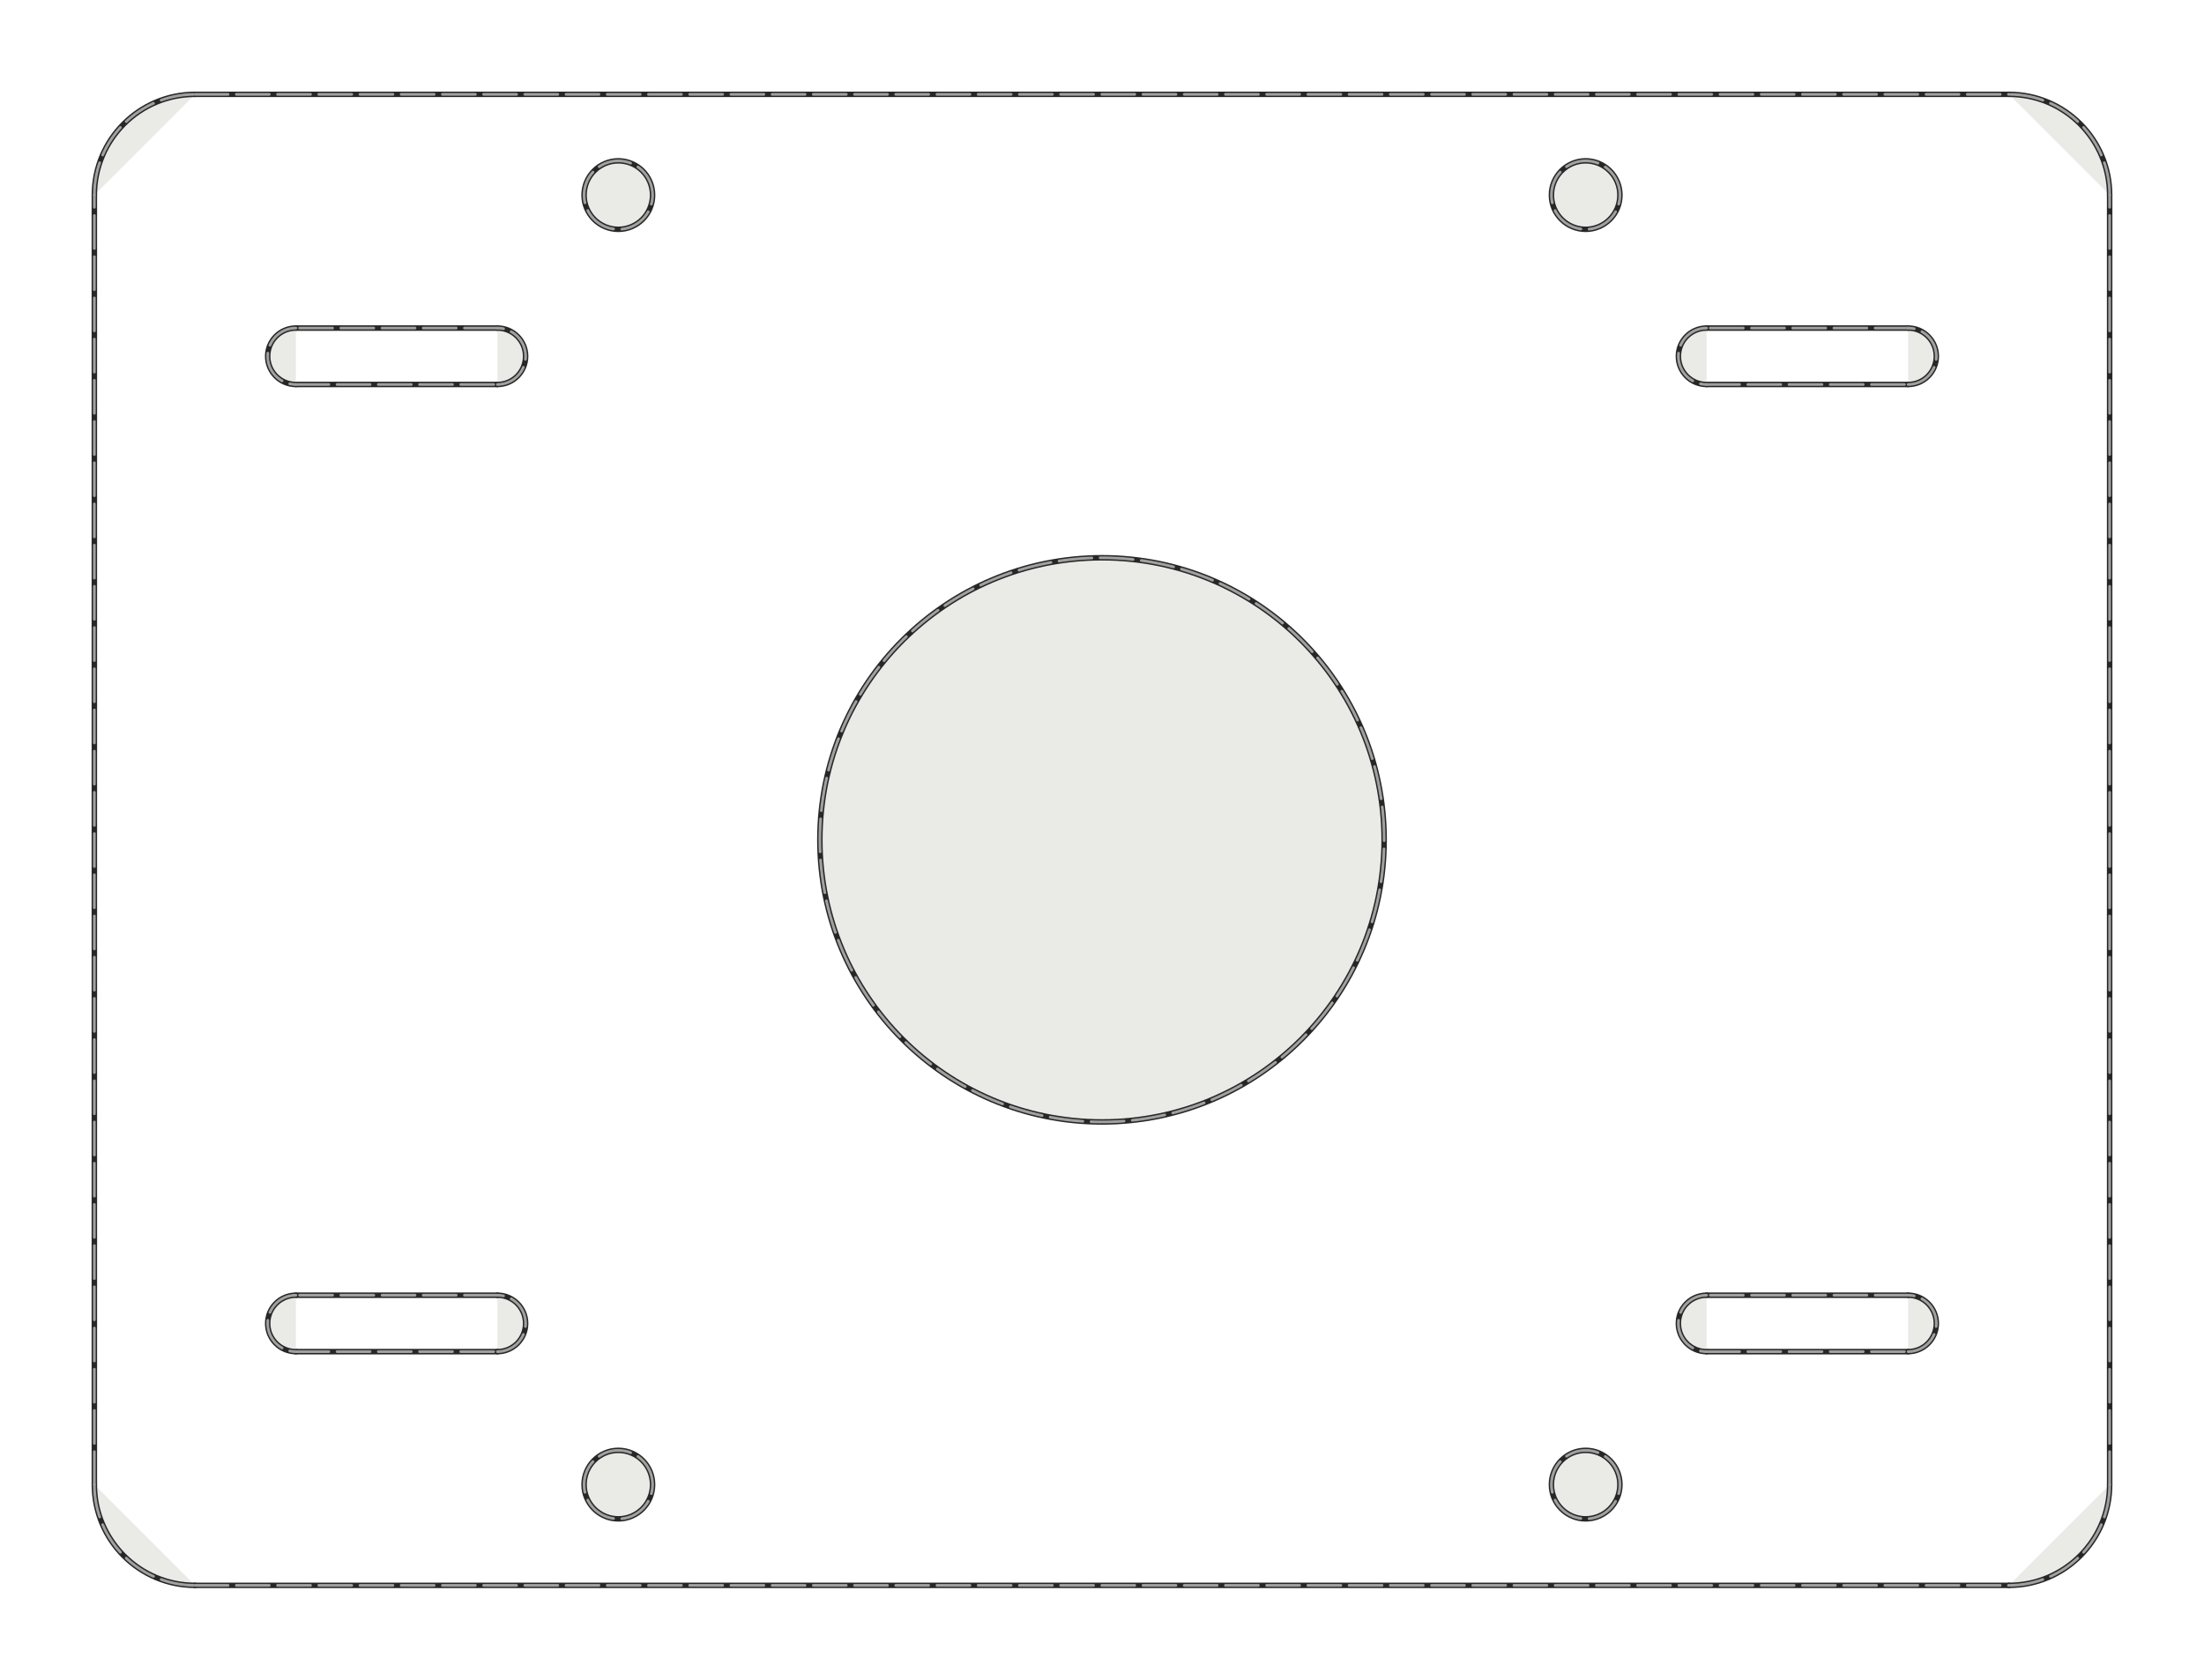
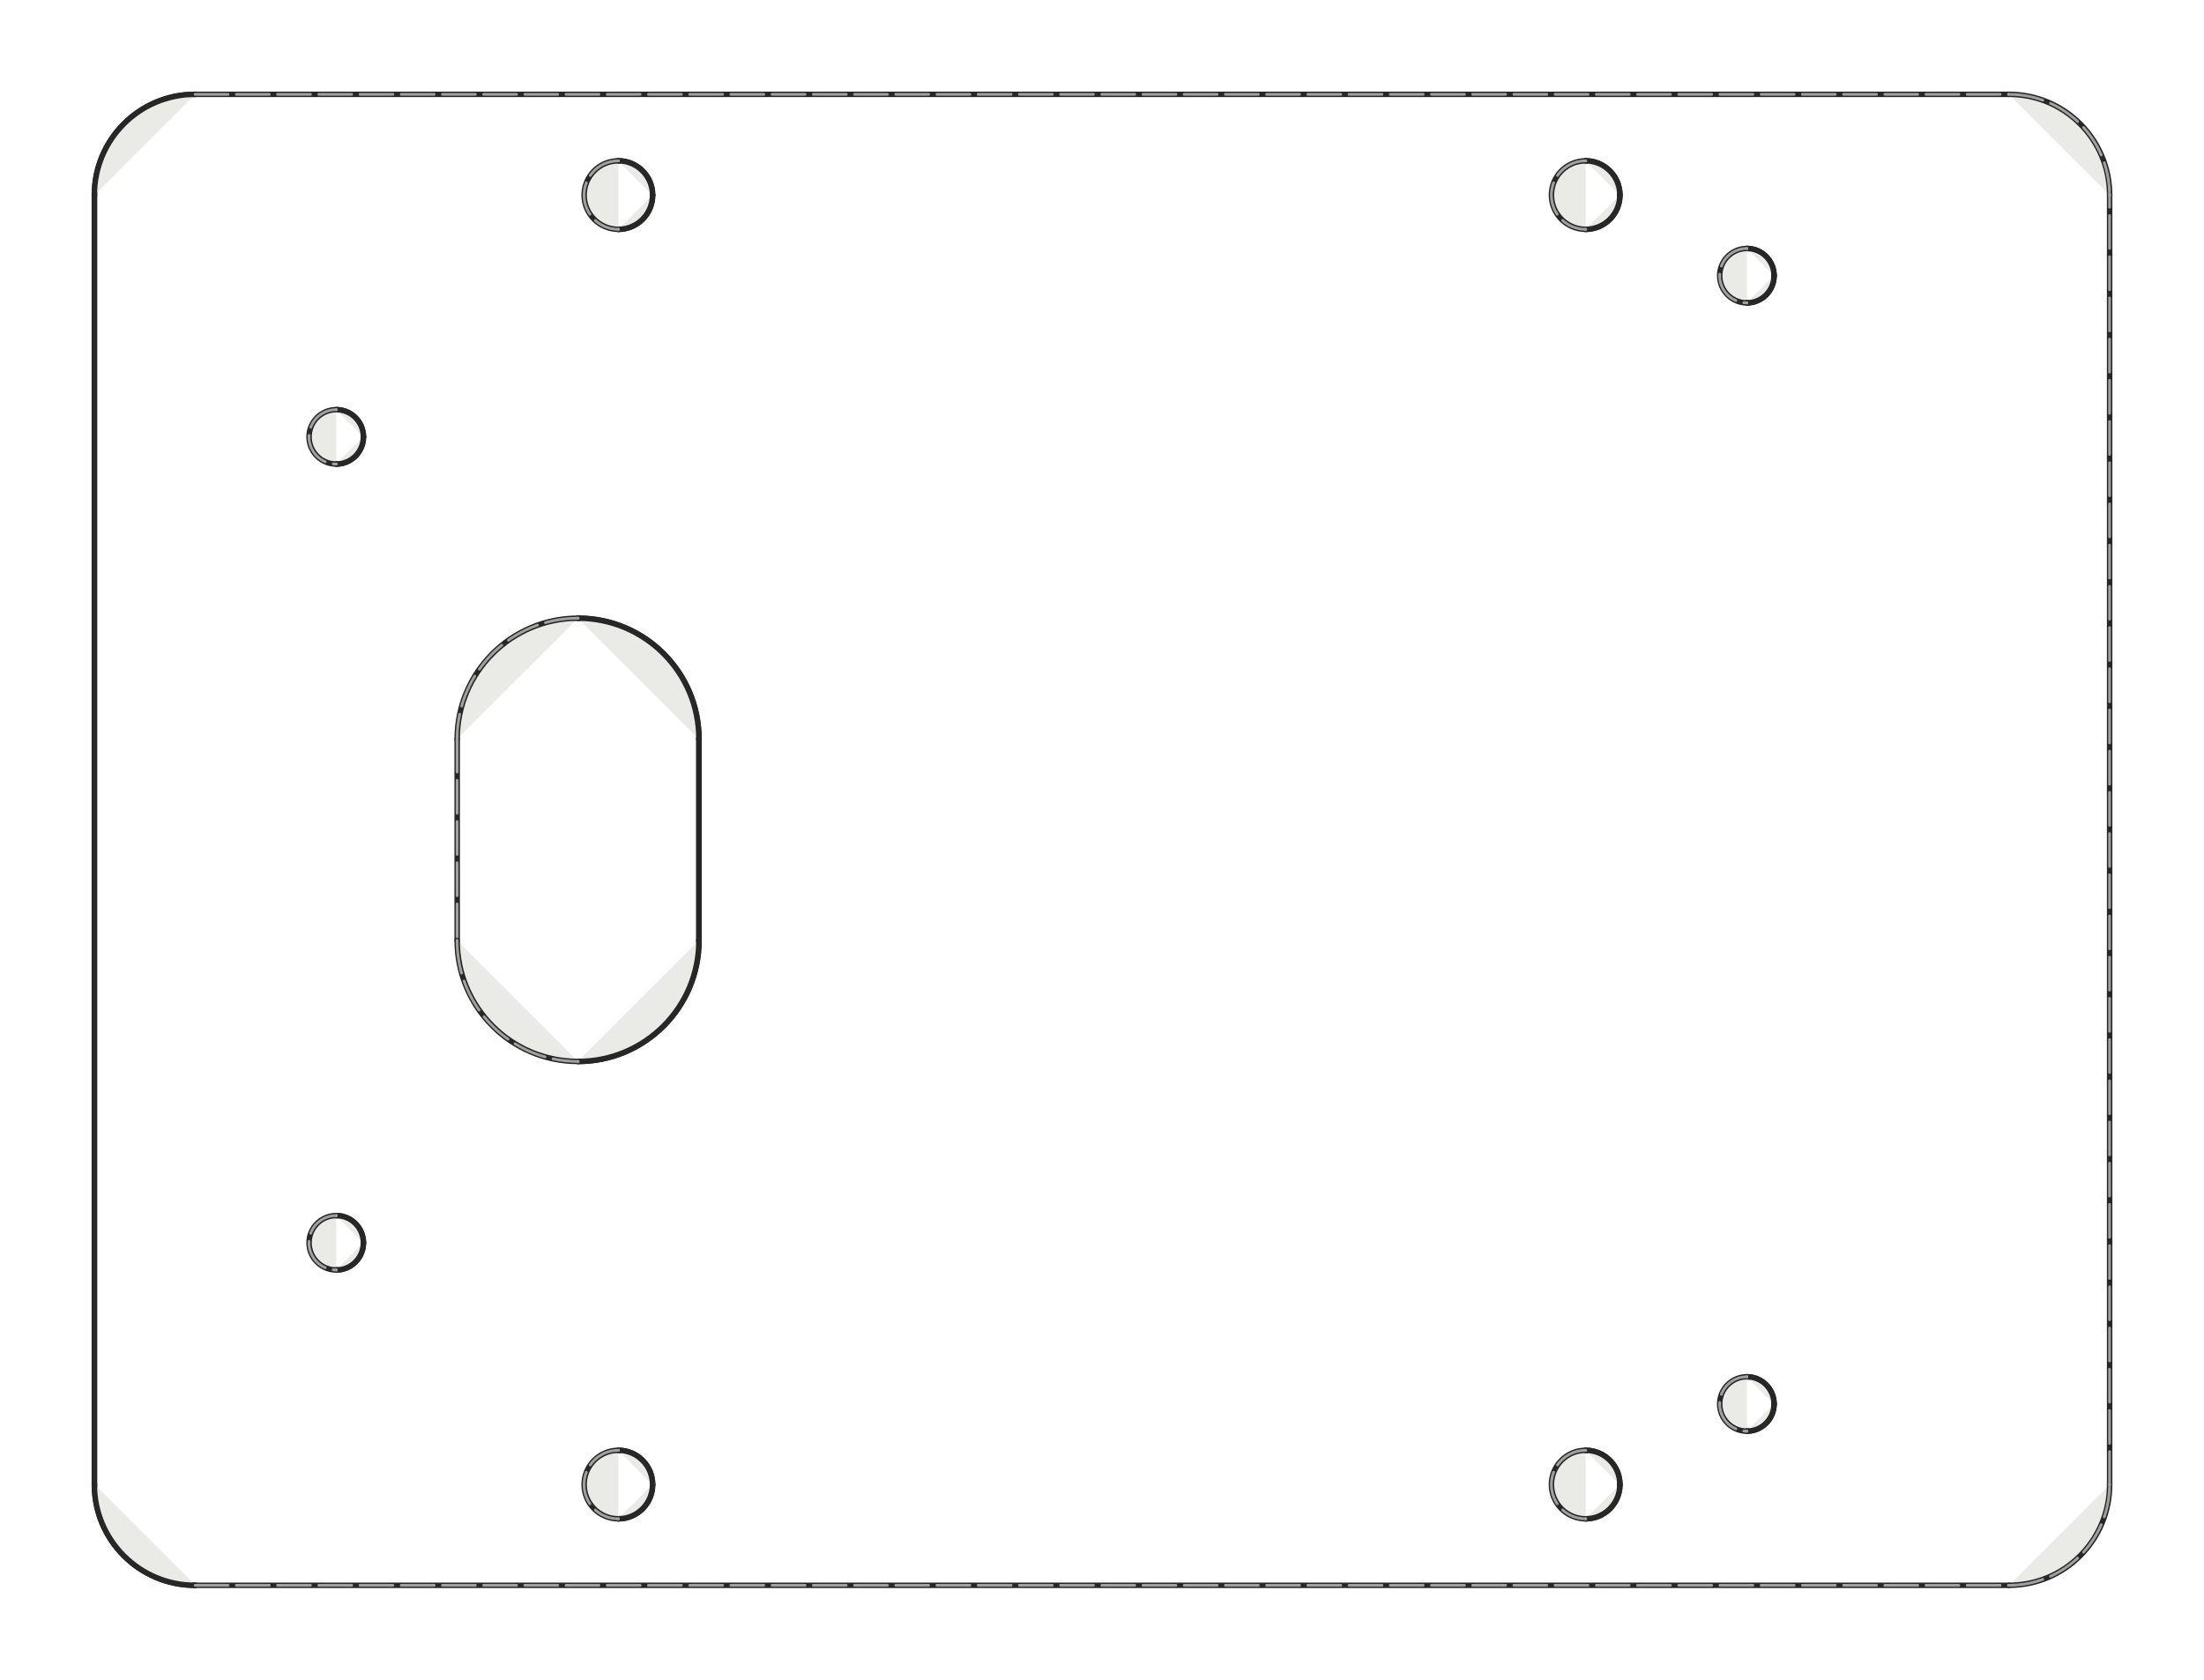
- <svg xmlns="http://www.w3.org/2000/svg" width="240.6mm" height="183.4mm" viewBox="-54.682 -41.682 109.364 83.364" version="1.1">
+ <svg xmlns="http://www.w3.org/2000/svg" width="240.609mm" height="183.4mm" viewBox="-55.549 -41.682 109.368 83.364" version="1.1">
  <g transform="scale(1,-1)" stroke-linecap="round">
    <g fill="rgb(234,234,230)" stroke="rgb(39,39,39)" stroke-width="0.273" id="vis">
-       <line x1="-50.0" y1="-32.0" x2="-50.0" y2="32.0" />
-       <path d="M -50.0,-32.0 A 5.0,5.0 -90.0 0,1 -45.0,-37.0" />
-       <path d="M -50.0,32.0 A 5.0,5.0 -90.0 0,0 -45.0,37.0" />
-       <line x1="-45.0" y1="-37.0" x2="45.0" y2="-37.0" />
-       <line x1="-45.0" y1="37.0" x2="45.0" y2="37.0" />
-       <path d="M 50.0,-32.0 A 5.0,5.0 -90.0 0,0 45.0,-37.0" />
-       <path d="M 50.0,32.0 A 5.0,5.0 -90.0 0,1 45.0,37.0" />
-       <line x1="50.0" y1="-32.0" x2="50.0" y2="32.0" />
-       <circle cx="-24.0" cy="-32.0" r="1.7" />
-       <path d="M -30.0,-25.4 A 1.4,1.4 -180.0 0,1 -30.0,-22.6" />
-       <line x1="-40.0" y1="-25.4" x2="-30.0" y2="-25.4" />
-       <line x1="-30.0" y1="-22.6" x2="-40.0" y2="-22.6" />
-       <path d="M -40.0,-22.6 A 1.4,1.4 2.952915896907758e-35 0,1 -40.0,-25.4" />
-       <circle cx="24.0" cy="-32.0" r="1.7" />
-       <path d="M 40.0,-25.4 A 1.4,1.4 -180.0 0,1 40.0,-22.6" />
-       <line x1="30.0" y1="-25.4" x2="40.0" y2="-25.4" />
-       <line x1="40.0" y1="-22.6" x2="30.0" y2="-22.6" />
-       <path d="M 30.0,-22.6 A 1.4,1.4 2.952915896907758e-35 0,1 30.0,-25.4" />
-       <circle cx="0.0" cy="-0.0" r="14.0" />
-       <path d="M -30.0,22.6 A 1.4,1.4 -180.0 0,1 -30.0,25.4" />
-       <line x1="-40.0" y1="22.6" x2="-30.0" y2="22.6" />
-       <line x1="-30.0" y1="25.4" x2="-40.0" y2="25.4" />
-       <path d="M -40.0,25.4 A 1.4,1.4 2.952915896907758e-35 0,1 -40.0,22.6" />
-       <circle cx="-24.0" cy="32.0" r="1.7" />
-       <path d="M 40.0,22.6 A 1.4,1.4 -180.0 0,1 40.0,25.4" />
-       <line x1="30.0" y1="22.6" x2="40.0" y2="22.6" />
-       <line x1="40.0" y1="25.4" x2="30.0" y2="25.4" />
-       <path d="M 30.0,25.4 A 1.4,1.4 2.952915896907758e-35 0,1 30.0,22.6" />
-       <circle cx="24.0" cy="32.0" r="1.7" />
+       <line x1="-50.863" y1="-32.0" x2="-50.863" y2="32.0" />
+       <line x1="-50.867" y1="-32.0" x2="-50.867" y2="32.0" />
+       <path d="M -50.863,-32.0 A 5.0,5 -90.0 0,1 -45.863,-37.0" />
+       <path d="M -50.863,32.0 A 5.0,5 90 0,0 -45.863,37.0" />
+       <line x1="-45.863" y1="-37.0" x2="44.137" y2="-37.0" />
+       <line x1="-45.863" y1="37.0" x2="44.137" y2="37.0" />
+       <path d="M 49.137,-32.0 A 5.0,5 90 0,0 44.137,-37.0" />
+       <path d="M 49.137,32.0 A 5.0,5 -90.0 0,1 44.137,37.0" />
+       <line x1="49.137" y1="-32.0" x2="49.137" y2="32.0" />
+       <path d="M -23.163,-32.0 A 1.7,1.7 -90.0 0,1 -24.863,-30.3" />
+       <path d="M -24.863,-30.3 A 1.7,1.7 -90.0 0,1 -24.863,-33.7" />
+       <path d="M -24.863,-33.7 A 1.7,1.7 -90.0 0,1 -23.163,-32.0" />
+       <path d="M -37.513,-20.0 A 1.35,1.35 -90.0 0,1 -38.863,-18.65" />
+       <path d="M -38.863,-18.65 A 1.35,1.35 -90.0 0,1 -38.863,-21.35" />
+       <path d="M -38.863,-21.35 A 1.35,1.35 -90.0 0,1 -37.513,-20.0" />
+       <path d="M 24.837,-32.0 A 1.7,1.7 -90.0 0,1 23.137,-30.3" />
+       <path d="M 23.137,-30.3 A 1.7,1.7 -90.0 0,1 23.137,-33.7" />
+       <path d="M 23.137,-33.7 A 1.7,1.7 -90.0 0,1 24.837,-32.0" />
+       <path d="M 32.487,-28.0 A 1.35,1.35 -90.0 0,1 31.137,-26.65" />
+       <path d="M 31.137,-26.65 A 1.35,1.35 -90.0 0,1 31.137,-29.35" />
+       <path d="M 31.137,-29.35 A 1.35,1.35 -90.0 0,1 32.487,-28.0" />
+       <path d="M -20.863,5.0 A 6.0,6 -90.0 0,1 -26.863,11.0" />
+       <path d="M -26.863,11.0 A 6.0,6 -90.0 0,1 -32.863,5.0" />
+       <line x1="-32.863" y1="5.0" x2="-32.863" y2="-5.0" />
+       <path d="M -32.863,-5.0 A 6.0,6 -90.0 0,1 -26.863,-11.0" />
+       <path d="M -26.863,-11.0 A 6.0,6 -90.0 0,1 -20.863,-5.0" />
+       <line x1="-20.863" y1="-5.0" x2="-20.863" y2="5.0" />
+       <path d="M -37.513,20.0 A 1.35,1.35 -90.0 0,1 -38.863,21.35" />
+       <path d="M -38.863,21.35 A 1.35,1.35 -90.0 0,1 -38.863,18.65" />
+       <path d="M -38.863,18.65 A 1.35,1.35 -90.0 0,1 -37.513,20.0" />
+       <path d="M -23.163,32.0 A 1.7,1.7 -90.0 0,1 -24.863,33.7" />
+       <path d="M -24.863,33.7 A 1.7,1.7 -90.0 0,1 -24.863,30.3" />
+       <path d="M -24.863,30.3 A 1.7,1.7 -90.0 0,1 -23.163,32.0" />
+       <path d="M 24.837,32.0 A 1.7,1.7 -90.0 0,1 23.137,33.7" />
+       <path d="M 23.137,33.7 A 1.7,1.7 -90.0 0,1 23.137,30.3" />
+       <path d="M 23.137,30.3 A 1.7,1.7 -90.0 0,1 24.837,32.0" />
+       <path d="M 32.487,28.0 A 1.35,1.35 -90.0 0,1 31.137,29.35" />
+       <path d="M 31.137,29.35 A 1.35,1.35 -90.0 0,1 31.137,26.65" />
+       <path d="M 31.137,26.65 A 1.35,1.35 -90.0 0,1 32.487,28.0" />
+       <path d="M -50.867,-32.0 A 5.0,5 -90.0 0,1 -45.867,-37.0" />
+       <line x1="-45.867" y1="-37.0" x2="-45.863" y2="-37.0" />
+       <path d="M -50.867,32.0 A 5.0,5 90 0,0 -45.867,37.0" />
+       <line x1="-45.867" y1="37.0" x2="-45.863" y2="37.0" />
+       <path d="M -23.167,-32.0 A 1.7,1.7 -90.0 0,1 -24.865,-30.3" />
+       <path d="M -24.865,-33.7 A 1.7,1.7 -90.0 0,1 -23.167,-32.0" />
+       <path d="M -37.517,-20.0 A 1.35,1.35 -90.0 0,1 -38.865,-18.65" />
+       <path d="M -38.865,-21.35 A 1.35,1.35 -90.0 0,1 -37.517,-20.0" />
+       <path d="M 24.833,-32.0 A 1.7,1.7 -90.0 0,1 23.135,-30.3" />
+       <path d="M 23.135,-33.7 A 1.7,1.7 -90.0 0,1 24.833,-32.0" />
+       <path d="M 32.483,-28.0 A 1.35,1.35 -90.0 0,1 31.135,-26.65" />
+       <path d="M 31.135,-29.35 A 1.35,1.35 -90.0 0,1 32.483,-28.0" />
+       <path d="M -20.867,5.0 A 6.0,6 -90.0 0,1 -26.865,11.0" />
+       <path d="M -26.865,-11.0 A 6.0,6 -90.0 0,1 -20.867,-5.0" />
+       <line x1="-20.867" y1="-5.0" x2="-20.867" y2="5.0" />
+       <path d="M -37.517,20.0 A 1.35,1.35 -90.0 0,1 -38.865,21.35" />
+       <path d="M -38.865,18.65 A 1.35,1.35 -90.0 0,1 -37.517,20.0" />
+       <path d="M -23.167,32.0 A 1.7,1.7 -90.0 0,1 -24.865,33.7" />
+       <path d="M -24.865,30.3 A 1.7,1.7 -90.0 0,1 -23.167,32.0" />
+       <path d="M 24.833,32.0 A 1.7,1.7 -90.0 0,1 23.135,33.7" />
+       <path d="M 23.135,30.3 A 1.7,1.7 -90.0 0,1 24.833,32.0" />
+       <path d="M 32.483,28.0 A 1.35,1.35 -90.0 0,1 31.135,29.35" />
+       <path d="M 31.135,26.65 A 1.35,1.35 -90.0 0,1 32.483,28.0" />
+       <line x1="-20.863" y1="5.0" x2="-20.867" y2="5.0" />
+       <line x1="-20.863" y1="-5.0" x2="-20.867" y2="-5.0" />
+       <line x1="-50.867" y1="-32.0" x2="-50.863" y2="-32.0" />
+       <line x1="-50.867" y1="32.0" x2="-50.863" y2="32.0" />
    </g>
    <g fill="none" stroke="rgb(160,160,160)" stroke-width="0.136" id="hid" stroke-dasharray="1.636 0.409">
-       <line x1="-50.0" y1="-32.0" x2="-50.0" y2="32.0" />
-       <path d="M -50.0,-32.0 A 5.0,5.0 -90.0 0,1 -45.0,-37.0" />
-       <path d="M -50.0,32.0 A 5.0,5.0 -90.0 0,0 -45.0,37.0" />
-       <line x1="-45.0" y1="-37.0" x2="45.0" y2="-37.0" />
-       <line x1="-45.0" y1="37.0" x2="45.0" y2="37.0" />
-       <path d="M 50.0,-32.0 A 5.0,5.0 -90.0 0,0 45.0,-37.0" />
-       <path d="M 50.0,32.0 A 5.0,5.0 -90.0 0,1 45.0,37.0" />
-       <line x1="50.0" y1="-32.0" x2="50.0" y2="32.0" />
-       <circle cx="-24.0" cy="-32.0" r="1.7" />
-       <path d="M -30.0,-25.4 A 1.4,1.4 -180.0 0,1 -30.0,-22.6" />
-       <line x1="-40.0" y1="-25.4" x2="-30.0" y2="-25.4" />
-       <line x1="-30.0" y1="-22.6" x2="-40.0" y2="-22.6" />
-       <path d="M -40.0,-22.6 A 1.4,1.4 2.952915896907758e-35 0,1 -40.0,-25.4" />
-       <circle cx="24.0" cy="-32.0" r="1.7" />
-       <path d="M 40.0,-25.4 A 1.4,1.4 -180.0 0,1 40.0,-22.6" />
-       <line x1="30.0" y1="-25.4" x2="40.0" y2="-25.4" />
-       <line x1="40.0" y1="-22.6" x2="30.0" y2="-22.6" />
-       <path d="M 30.0,-22.6 A 1.4,1.4 2.952915896907758e-35 0,1 30.0,-25.4" />
-       <circle cx="0.0" cy="-0.0" r="14.0" />
-       <path d="M -30.0,22.6 A 1.4,1.4 -180.0 0,1 -30.0,25.4" />
-       <line x1="-40.0" y1="22.6" x2="-30.0" y2="22.6" />
-       <line x1="-30.0" y1="25.4" x2="-40.0" y2="25.4" />
-       <path d="M -40.0,25.4 A 1.4,1.4 2.952915896907758e-35 0,1 -40.0,22.6" />
-       <circle cx="-24.0" cy="32.0" r="1.7" />
-       <path d="M 40.0,22.6 A 1.4,1.4 -180.0 0,1 40.0,25.4" />
-       <line x1="30.0" y1="22.6" x2="40.0" y2="22.6" />
-       <line x1="40.0" y1="25.4" x2="30.0" y2="25.4" />
-       <path d="M 30.0,25.4 A 1.4,1.4 2.952915896907758e-35 0,1 30.0,22.6" />
-       <circle cx="24.0" cy="32.0" r="1.7" />
+       <line x1="-45.867" y1="-37.0" x2="44.133" y2="-37.0" />
+       <line x1="-45.867" y1="37.0" x2="44.133" y2="37.0" />
+       <path d="M 49.133,-32.0 A 5.0,5 90 0,0 44.133,-37.0" />
+       <path d="M 49.133,32.0 A 5.0,5 -90.0 0,1 44.133,37.0" />
+       <line x1="49.133" y1="-32.0" x2="49.133" y2="32.0" />
+       <path d="M -24.865,-30.3 A 1.7,1.7 -90.0 0,1 -24.867,-30.3" />
+       <path d="M -24.867,-30.3 A 1.7,1.7 -90.0 0,1 -24.867,-33.7" />
+       <path d="M -24.867,-33.7 A 1.7,1.7 -90.0 0,1 -24.865,-33.7" />
+       <path d="M -38.865,-18.65 A 1.35,1.35 -90.0 0,1 -38.867,-18.65" />
+       <path d="M -38.867,-18.65 A 1.35,1.35 -90.0 0,1 -38.867,-21.35" />
+       <path d="M -38.867,-21.35 A 1.35,1.35 -90.0 0,1 -38.865,-21.35" />
+       <path d="M 23.135,-30.3 A 1.7,1.7 -90.0 0,1 23.133,-30.3" />
+       <path d="M 23.133,-30.3 A 1.7,1.7 -90.0 0,1 23.133,-33.7" />
+       <path d="M 23.133,-33.7 A 1.7,1.7 -90.0 0,1 23.135,-33.7" />
+       <path d="M 31.135,-26.65 A 1.35,1.35 -90.0 0,1 31.133,-26.65" />
+       <path d="M 31.133,-26.65 A 1.35,1.35 -90.0 0,1 31.133,-29.35" />
+       <path d="M 31.133,-29.35 A 1.35,1.35 -90.0 0,1 31.135,-29.35" />
+       <path d="M -26.865,11.0 A 6.0,6 -90.0 0,1 -26.867,11.0" />
+       <path d="M -26.867,11.0 A 6.0,6 -90.0 0,1 -32.867,5.0" />
+       <line x1="-32.867" y1="5.0" x2="-32.867" y2="-5.0" />
+       <path d="M -32.867,-5.0 A 6.0,6 -90.0 0,1 -26.867,-11.0" />
+       <path d="M -26.867,-11.0 A 6.0,6 -90.0 0,1 -26.865,-11.0" />
+       <path d="M -38.865,21.35 A 1.35,1.35 -90.0 0,1 -38.867,21.35" />
+       <path d="M -38.867,21.35 A 1.35,1.35 -90.0 0,1 -38.867,18.65" />
+       <path d="M -38.867,18.65 A 1.35,1.35 -90.0 0,1 -38.865,18.65" />
+       <path d="M -24.865,33.7 A 1.7,1.7 -90.0 0,1 -24.867,33.7" />
+       <path d="M -24.867,33.7 A 1.7,1.7 -90.0 0,1 -24.867,30.3" />
+       <path d="M -24.867,30.3 A 1.7,1.7 -90.0 0,1 -24.865,30.3" />
+       <path d="M 23.135,33.7 A 1.7,1.7 -90.0 0,1 23.133,33.7" />
+       <path d="M 23.133,33.7 A 1.7,1.7 -90.0 0,1 23.133,30.3" />
+       <path d="M 23.133,30.3 A 1.7,1.7 -90.0 0,1 23.135,30.3" />
+       <path d="M 31.135,29.35 A 1.35,1.35 -90.0 0,1 31.133,29.35" />
+       <path d="M 31.133,29.35 A 1.35,1.35 -90.0 0,1 31.133,26.65" />
+       <path d="M 31.133,26.65 A 1.35,1.35 -90.0 0,1 31.135,26.65" />
+       <line x1="44.133" y1="-37.0" x2="44.137" y2="-37.0" />
+       <line x1="44.133" y1="37.0" x2="44.137" y2="37.0" />
+       <line x1="-32.867" y1="5.0" x2="-32.863" y2="5.0" />
+       <line x1="-32.867" y1="-5.0" x2="-32.863" y2="-5.0" />
+       <line x1="-24.867" y1="-33.7" x2="-24.863" y2="-33.7" />
+       <line x1="-24.867" y1="-30.3" x2="-24.863" y2="-30.3" />
+       <line x1="-38.867" y1="-21.35" x2="-38.863" y2="-21.35" />
+       <line x1="-38.867" y1="-18.65" x2="-38.863" y2="-18.65" />
+       <line x1="23.133" y1="-33.7" x2="23.137" y2="-33.7" />
+       <line x1="23.133" y1="-30.3" x2="23.137" y2="-30.3" />
+       <line x1="31.133" y1="-29.35" x2="31.137" y2="-29.35" />
+       <line x1="31.133" y1="-26.65" x2="31.137" y2="-26.65" />
+       <line x1="-26.867" y1="11.0" x2="-26.863" y2="11.0" />
+       <line x1="-26.867" y1="-11.0" x2="-26.863" y2="-11.0" />
+       <line x1="-38.867" y1="18.65" x2="-38.863" y2="18.65" />
+       <line x1="-38.867" y1="21.35" x2="-38.863" y2="21.35" />
+       <line x1="-24.867" y1="30.3" x2="-24.863" y2="30.3" />
+       <line x1="-24.867" y1="33.7" x2="-24.863" y2="33.7" />
+       <line x1="23.133" y1="30.3" x2="23.137" y2="30.3" />
+       <line x1="23.133" y1="33.7" x2="23.137" y2="33.7" />
+       <line x1="31.133" y1="26.65" x2="31.137" y2="26.65" />
+       <line x1="31.133" y1="29.35" x2="31.137" y2="29.35" />
+       <line x1="49.133" y1="-32.0" x2="49.137" y2="-32.0" />
+       <line x1="49.133" y1="32.0" x2="49.137" y2="32.0" />
    </g>
  </g>
</svg>
